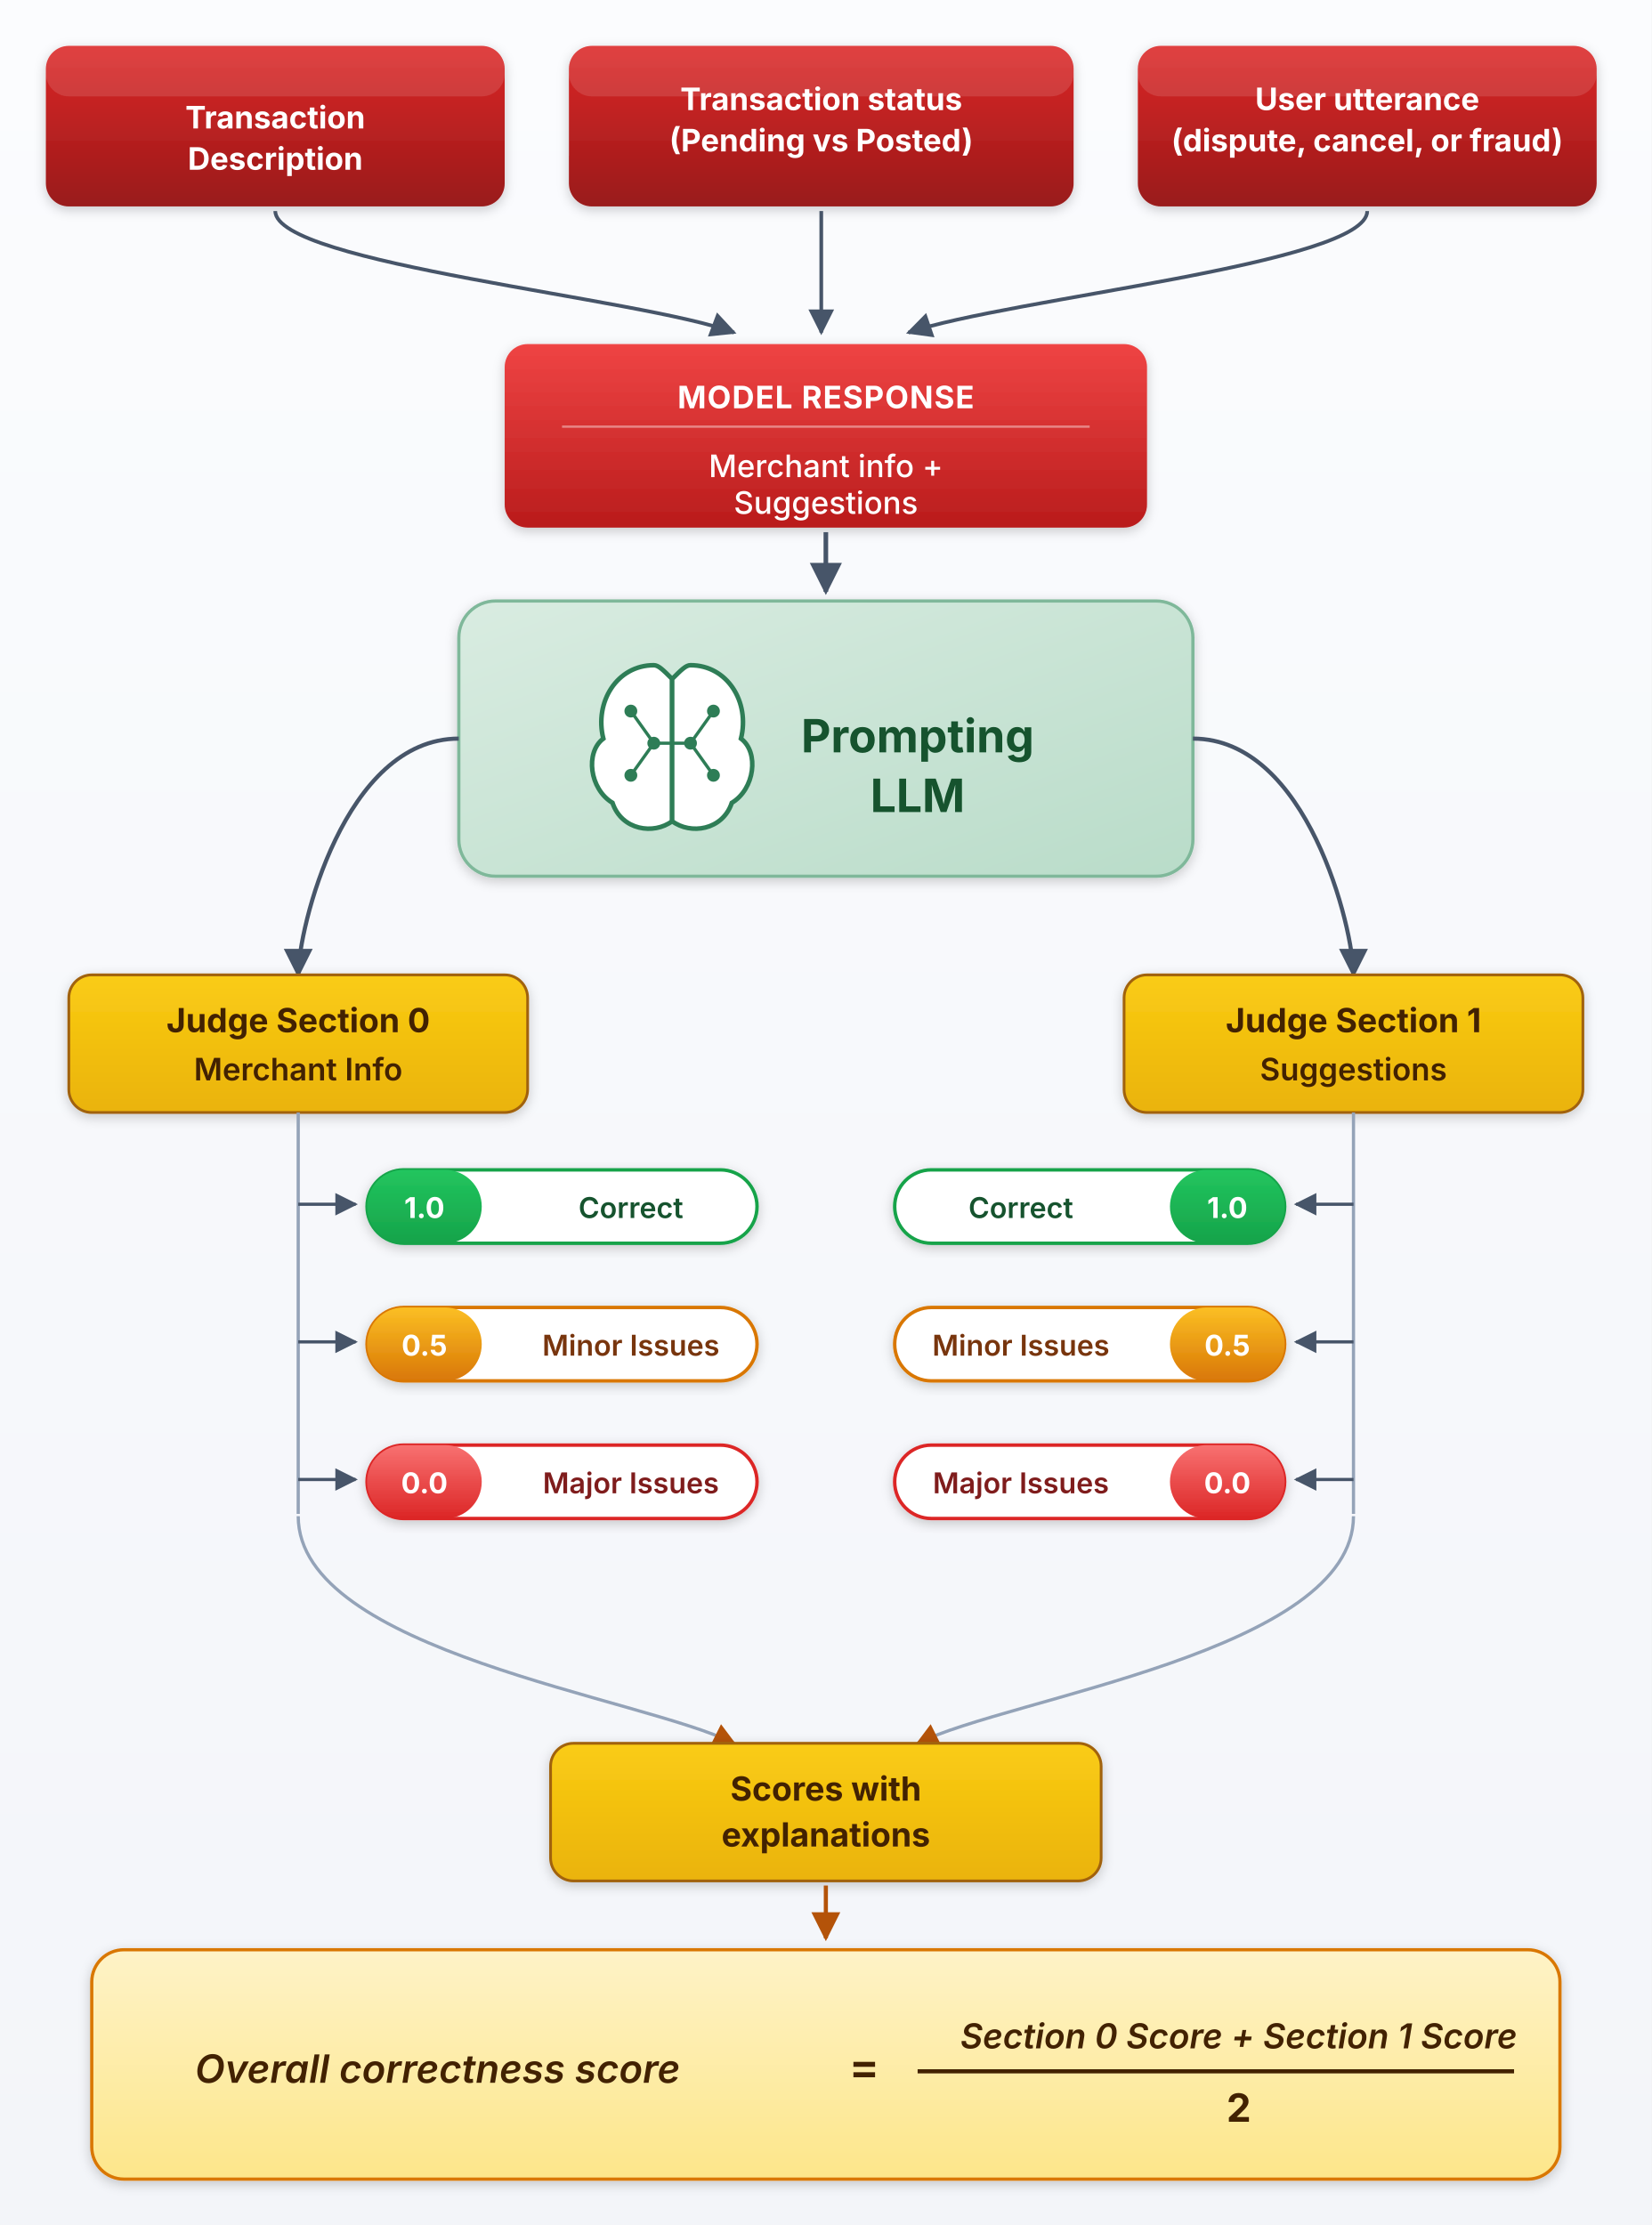
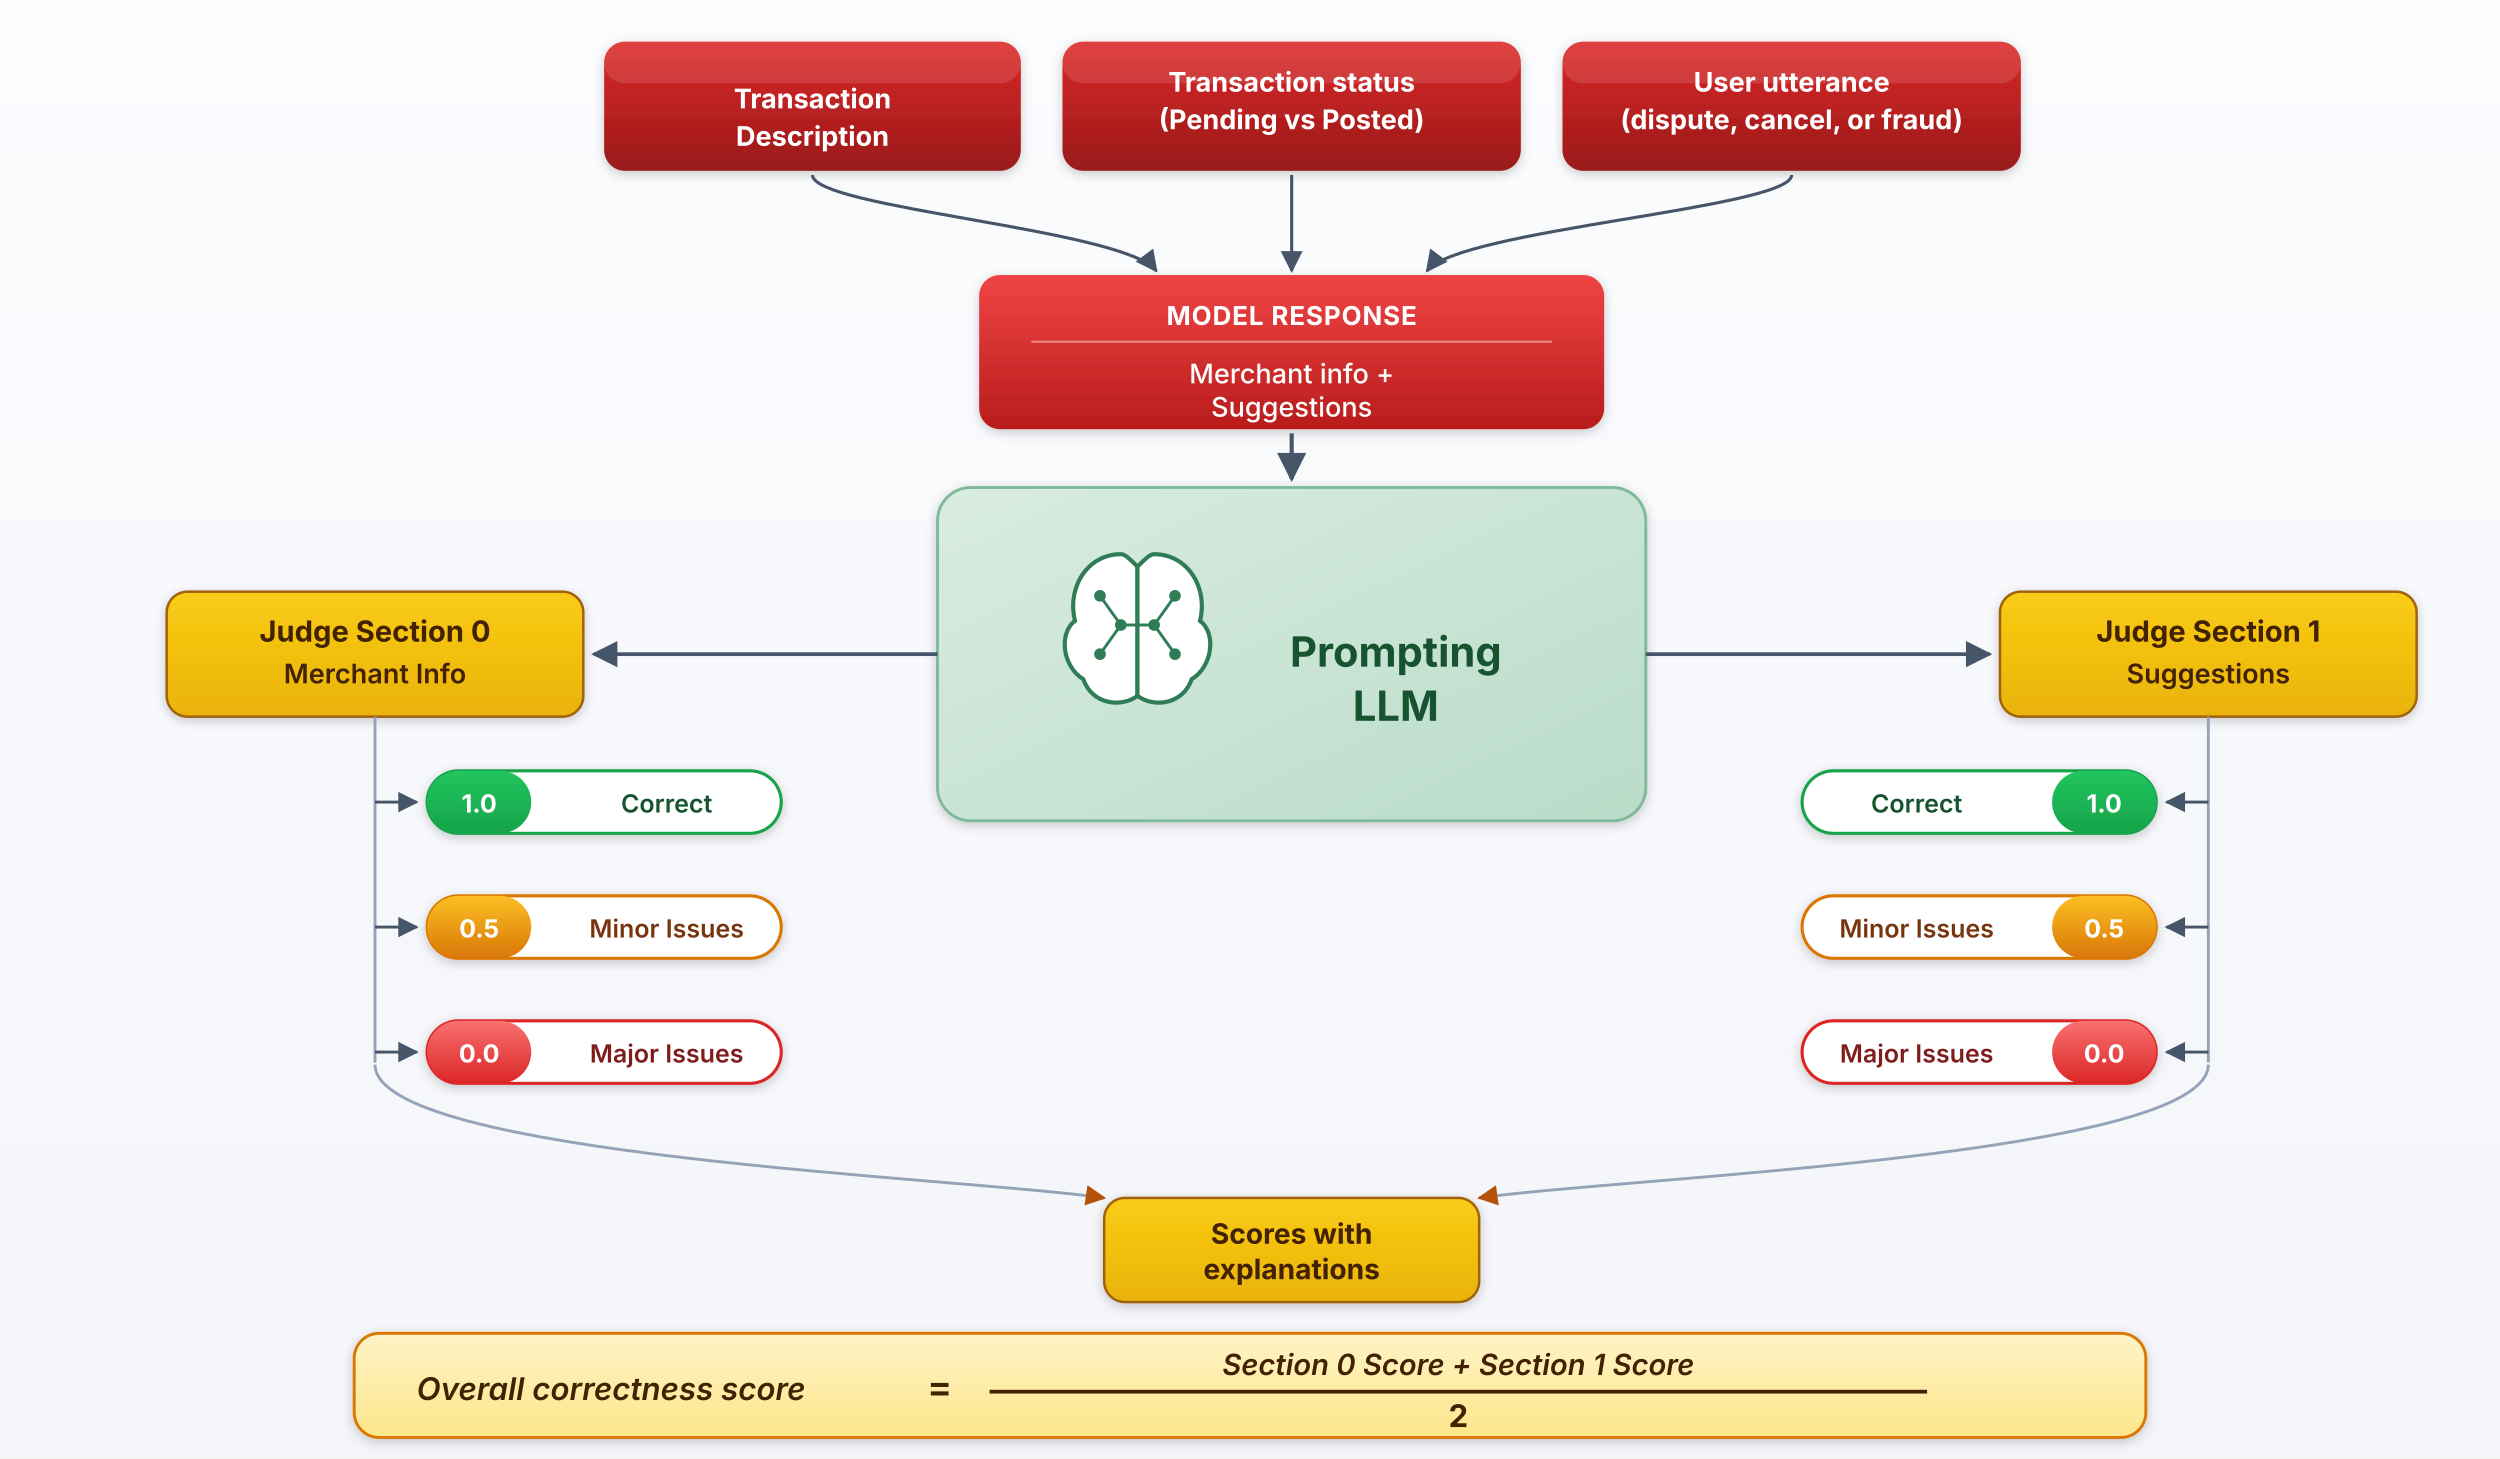
- <svg xmlns="http://www.w3.org/2000/svg" viewBox="0 0 720 970" font-family="Inter, 'Helvetica Neue', Arial, sans-serif">
+ <svg xmlns="http://www.w3.org/2000/svg" viewBox="0 0 1200 700" font-family="Inter, 'Helvetica Neue', Arial, sans-serif">
  <defs>
    <linearGradient id="bg" x1="0" y1="0" x2="0" y2="1">
      <stop offset="0%" stop-color="#fbfcfe" />
      <stop offset="100%" stop-color="#f3f5f9" />
    </linearGradient>
    <linearGradient id="redCard" x1="0" y1="0" x2="0" y2="1">
      <stop offset="0%" stop-color="#dc2626" />
      <stop offset="100%" stop-color="#991b1b" />
    </linearGradient>
    <linearGradient id="redCardSoft" x1="0" y1="0" x2="0" y2="1">
      <stop offset="0%" stop-color="#ef4444" />
      <stop offset="100%" stop-color="#b91c1c" />
    </linearGradient>
    <linearGradient id="llmGreen" x1="0" y1="0" x2="1" y2="1">
      <stop offset="0%" stop-color="#d9ece1" />
      <stop offset="100%" stop-color="#b9dcc9" />
    </linearGradient>
    <linearGradient id="amberCard" x1="0" y1="0" x2="0" y2="1">
      <stop offset="0%" stop-color="#facc15" />
      <stop offset="100%" stop-color="#eab308" />
    </linearGradient>
    <linearGradient id="amberSoft" x1="0" y1="0" x2="0" y2="1">
      <stop offset="0%" stop-color="#fef3c7" />
      <stop offset="100%" stop-color="#fde68a" />
    </linearGradient>
    <linearGradient id="scoreGreen" x1="0" y1="0" x2="0" y2="1">
      <stop offset="0%" stop-color="#22c55e" />
      <stop offset="100%" stop-color="#16a34a" />
    </linearGradient>
    <linearGradient id="scoreAmber" x1="0" y1="0" x2="0" y2="1">
      <stop offset="0%" stop-color="#fbbf24" />
      <stop offset="100%" stop-color="#d97706" />
    </linearGradient>
    <linearGradient id="scoreRed" x1="0" y1="0" x2="0" y2="1">
      <stop offset="0%" stop-color="#f87171" />
      <stop offset="100%" stop-color="#dc2626" />
    </linearGradient>
    <filter id="softShadow" x="-20%" y="-20%" width="140%" height="140%">
      <feGaussianBlur in="SourceAlpha" stdDeviation="2.5" />
      <feOffset dx="0" dy="1.5" result="off" />
      <feComponentTransfer>
        <feFuncA type="linear" slope="0.2" />
      </feComponentTransfer>
      <feMerge>
        <feMergeNode />
        <feMergeNode in="SourceGraphic" />
      </feMerge>
    </filter>
    <marker id="arrow" viewBox="0 0 10 10" refX="9" refY="5" markerWidth="7" markerHeight="7" orient="auto-start-reverse">
      <path d="M0,0 L10,5 L0,10 z" fill="#475569" />
    </marker>
    <marker id="arrowAmber" viewBox="0 0 10 10" refX="9" refY="5" markerWidth="7" markerHeight="7" orient="auto-start-reverse">
      <path d="M0,0 L10,5 L0,10 z" fill="#b45309" />
    </marker>
  </defs>
-   <rect width="720" height="970" fill="url(#bg)" />
-   <g font-size="12" font-weight="700">
+   <rect width="1200" height="700" fill="url(#bg)" />
+   <g font-weight="700">
    <g filter="url(#softShadow)">
-       <rect x="20" y="20" width="200" height="70" rx="10" fill="url(#redCard)" />
-       <rect x="20" y="20" width="200" height="22" rx="10" fill="rgba(255,255,255,0.12)" />
-       <text x="120" y="56" text-anchor="middle" fill="#ffffff" font-size="13.5">Transaction</text>
-       <text x="120" y="74" text-anchor="middle" fill="#ffffff" font-size="13.5">Description</text>
+       <rect x="290" y="20" width="200" height="62" rx="10" fill="url(#redCard)" />
+       <rect x="290" y="20" width="200" height="20" rx="10" fill="rgba(255,255,255,0.12)" />
+       <text x="390" y="52" text-anchor="middle" fill="#ffffff" font-size="13">Transaction</text>
+       <text x="390" y="70" text-anchor="middle" fill="#ffffff" font-size="13">Description</text>
    </g>
    <g filter="url(#softShadow)">
-       <rect x="248" y="20" width="220" height="70" rx="10" fill="url(#redCard)" />
-       <rect x="248" y="20" width="220" height="22" rx="10" fill="rgba(255,255,255,0.12)" />
-       <text x="358" y="48" text-anchor="middle" fill="#ffffff" font-size="13.5">Transaction status</text>
-       <text x="358" y="66" text-anchor="middle" fill="#ffffff" font-size="13.5">(Pending vs Posted)</text>
+       <rect x="510" y="20" width="220" height="62" rx="10" fill="url(#redCard)" />
+       <rect x="510" y="20" width="220" height="20" rx="10" fill="rgba(255,255,255,0.12)" />
+       <text x="620" y="44" text-anchor="middle" fill="#ffffff" font-size="13">Transaction status</text>
+       <text x="620" y="62" text-anchor="middle" fill="#ffffff" font-size="13">(Pending vs Posted)</text>
    </g>
    <g filter="url(#softShadow)">
-       <rect x="496" y="20" width="200" height="70" rx="10" fill="url(#redCard)" />
-       <rect x="496" y="20" width="200" height="22" rx="10" fill="rgba(255,255,255,0.12)" />
-       <text x="596" y="48" text-anchor="middle" fill="#ffffff" font-size="13.5">User utterance</text>
-       <text x="596" y="66" text-anchor="middle" fill="#ffffff" font-size="13.5">(dispute, cancel, or fraud)</text>
+       <rect x="750" y="20" width="220" height="62" rx="10" fill="url(#redCard)" />
+       <rect x="750" y="20" width="220" height="20" rx="10" fill="rgba(255,255,255,0.12)" />
+       <text x="860" y="44" text-anchor="middle" fill="#ffffff" font-size="13">User utterance</text>
+       <text x="860" y="62" text-anchor="middle" fill="#ffffff" font-size="13">(dispute, cancel, or fraud)</text>
    </g>
  </g>
-   <path d="M120 92 C120 115, 280 130, 320 145" stroke="#475569" stroke-width="1.6" fill="none" marker-end="url(#arrow)" />
-   <path d="M358 92 L358 145" stroke="#475569" stroke-width="1.6" fill="none" marker-end="url(#arrow)" />
-   <path d="M596 92 C596 115, 440 130, 396 145" stroke="#475569" stroke-width="1.6" fill="none" marker-end="url(#arrow)" />
+   <path d="M390 84 C390 100, 540 110, 555 130" stroke="#475569" stroke-width="1.5" fill="none" marker-end="url(#arrow)" />
+   <path d="M620 84 L620 130" stroke="#475569" stroke-width="1.5" fill="none" marker-end="url(#arrow)" />
+   <path d="M860 84 C860 100, 700 110, 685 130" stroke="#475569" stroke-width="1.5" fill="none" marker-end="url(#arrow)" />
  <g filter="url(#softShadow)">
-     <rect x="220" y="150" width="280" height="80" rx="10" fill="url(#redCardSoft)" />
-     <text x="360" y="178" text-anchor="middle" fill="#ffffff" font-size="13.5" font-weight="700" letter-spacing="0.4">MODEL RESPONSE</text>
-     <line x1="245" y1="186" x2="475" y2="186" stroke="rgba(255,255,255,0.4)" stroke-width="1" />
-     <text x="360" y="208" text-anchor="middle" fill="#ffffff" font-size="13.5" font-weight="500">Merchant info +</text>
-     <text x="360" y="224" text-anchor="middle" fill="#ffffff" font-size="13.5" font-weight="500">Suggestions</text>
+     <rect x="470" y="132" width="300" height="74" rx="10" fill="url(#redCardSoft)" />
+     <text x="620" y="156" text-anchor="middle" fill="#ffffff" font-size="12.5" font-weight="700" letter-spacing="0.4">MODEL RESPONSE</text>
+     <line x1="495" y1="164" x2="745" y2="164" stroke="rgba(255,255,255,0.4)" stroke-width="1" />
+     <text x="620" y="184" text-anchor="middle" fill="#ffffff" font-size="13" font-weight="500">Merchant info +</text>
+     <text x="620" y="200" text-anchor="middle" fill="#ffffff" font-size="13" font-weight="500">Suggestions</text>
  </g>
-   <path d="M360 232 L360 258" stroke="#475569" stroke-width="2" fill="none" marker-end="url(#arrow)" />
+   <path d="M620 208 L620 230" stroke="#475569" stroke-width="2" fill="none" marker-end="url(#arrow)" />
  <g filter="url(#softShadow)">
-     <rect x="200" y="262" width="320" height="120" rx="16" fill="url(#llmGreen)" stroke="#7fb89a" stroke-width="1.4" />
-     <g transform="translate(245, 282)">
+     <rect x="450" y="234" width="340" height="160" rx="16" fill="url(#llmGreen)" stroke="#7fb89a" stroke-width="1.4" />
+     <g transform="translate(498, 258)">
      <path d="M40 8 C24 8, 14 24, 18 40 C10 46, 12 62, 22 68 C26 80, 40 82, 48 76 L48 14 C44 10, 42 8, 40 8 Z" fill="#ffffff" stroke="#2f7d57" stroke-width="2" />
      <path d="M56 8 C72 8, 82 24, 78 40 C86 46, 84 62, 74 68 C70 80, 56 82, 48 76 L48 14 C52 10, 54 8, 56 8 Z" fill="#ffffff" stroke="#2f7d57" stroke-width="2" />
      <circle cx="30" cy="28" r="2.8" fill="#2f7d57" />
      <circle cx="40" cy="42" r="2.8" fill="#2f7d57" />
      <circle cx="30" cy="56" r="2.8" fill="#2f7d57" />
      <circle cx="66" cy="28" r="2.8" fill="#2f7d57" />
      <circle cx="56" cy="42" r="2.8" fill="#2f7d57" />
      <circle cx="66" cy="56" r="2.8" fill="#2f7d57" />
      <line x1="30" y1="28" x2="40" y2="42" stroke="#2f7d57" stroke-width="1.4" />
      <line x1="40" y1="42" x2="30" y2="56" stroke="#2f7d57" stroke-width="1.4" />
      <line x1="66" y1="28" x2="56" y2="42" stroke="#2f7d57" stroke-width="1.4" />
      <line x1="56" y1="42" x2="66" y2="56" stroke="#2f7d57" stroke-width="1.4" />
      <line x1="40" y1="42" x2="56" y2="42" stroke="#2f7d57" stroke-width="1.4" />
    </g>
-     <text x="400" y="328" text-anchor="middle" fill="#14532d" font-size="20" font-weight="700">Prompting</text>
-     <text x="400" y="354" text-anchor="middle" fill="#14532d" font-size="20" font-weight="700">LLM</text>
+     <text x="670" y="320" text-anchor="middle" fill="#14532d" font-size="20" font-weight="700">Prompting</text>
+     <text x="670" y="346" text-anchor="middle" fill="#14532d" font-size="20" font-weight="700">LLM</text>
  </g>
-   <path d="M200 322 C150 322, 130 405, 130 425" stroke="#475569" stroke-width="1.8" fill="none" marker-end="url(#arrow)" />
-   <path d="M520 322 C570 322, 590 405, 590 425" stroke="#475569" stroke-width="1.8" fill="none" marker-end="url(#arrow)" />
+   <path d="M450 314 L285 314" stroke="#475569" stroke-width="1.8" fill="none" marker-end="url(#arrow)" />
+   <path d="M790 314 L955 314" stroke="#475569" stroke-width="1.8" fill="none" marker-end="url(#arrow)" />
  <g filter="url(#softShadow)">
-     <rect x="30" y="425" width="200" height="60" rx="10" fill="url(#amberCard)" stroke="#a16207" stroke-width="1.2" />
-     <text x="130" y="450" text-anchor="middle" fill="#422006" font-size="14.5" font-weight="700">Judge Section 0</text>
-     <text x="130" y="471" text-anchor="middle" fill="#422006" font-size="13.5" font-weight="600">Merchant Info</text>
+     <rect x="80" y="284" width="200" height="60" rx="10" fill="url(#amberCard)" stroke="#a16207" stroke-width="1.2" />
+     <text x="180" y="308" text-anchor="middle" fill="#422006" font-size="14" font-weight="700">Judge Section 0</text>
+     <text x="180" y="328" text-anchor="middle" fill="#422006" font-size="13" font-weight="600">Merchant Info</text>
  </g>
  <g filter="url(#softShadow)">
-     <rect x="490" y="425" width="200" height="60" rx="10" fill="url(#amberCard)" stroke="#a16207" stroke-width="1.2" />
-     <text x="590" y="450" text-anchor="middle" fill="#422006" font-size="14.5" font-weight="700">Judge Section 1</text>
-     <text x="590" y="471" text-anchor="middle" fill="#422006" font-size="13.5" font-weight="600">Suggestions</text>
+     <rect x="960" y="284" width="200" height="60" rx="10" fill="url(#amberCard)" stroke="#a16207" stroke-width="1.2" />
+     <text x="1060" y="308" text-anchor="middle" fill="#422006" font-size="14" font-weight="700">Judge Section 1</text>
+     <text x="1060" y="328" text-anchor="middle" fill="#422006" font-size="13" font-weight="600">Suggestions</text>
  </g>
-   <path d="M130 485 L130 660" stroke="#94a3b8" stroke-width="1.4" fill="none" />
-   <path d="M590 485 L590 660" stroke="#94a3b8" stroke-width="1.4" fill="none" />
-   <g font-size="12.5" font-weight="600">
-     <path d="M130 525 L155 525" stroke="#475569" stroke-width="1.4" marker-end="url(#arrow)" />
+   <path d="M180 344 L180 510" stroke="#94a3b8" stroke-width="1.4" fill="none" />
+   <path d="M1060 344 L1060 510" stroke="#94a3b8" stroke-width="1.4" fill="none" />
+   <g font-size="12" font-weight="600">
+     <path d="M180 385 L200 385" stroke="#475569" stroke-width="1.4" marker-end="url(#arrow)" />
    <g filter="url(#softShadow)">
-       <rect x="160" y="510" width="170" height="32" rx="16" fill="#ffffff" stroke="#16a34a" stroke-width="1.5" />
-       <rect x="160" y="510" width="50" height="32" rx="16" fill="url(#scoreGreen)" />
-       <text x="185" y="531" text-anchor="middle" fill="#ffffff" font-weight="700">1.0</text>
-       <text x="275" y="531" text-anchor="middle" fill="#14532d">Correct</text>
+       <rect x="205" y="370" width="170" height="30" rx="15" fill="#ffffff" stroke="#16a34a" stroke-width="1.5" />
+       <rect x="205" y="370" width="50" height="30" rx="15" fill="url(#scoreGreen)" />
+       <text x="230" y="390" text-anchor="middle" fill="#ffffff" font-weight="700">1.0</text>
+       <text x="320" y="390" text-anchor="middle" fill="#14532d">Correct</text>
    </g>
-     <path d="M130 585 L155 585" stroke="#475569" stroke-width="1.4" marker-end="url(#arrow)" />
+     <path d="M180 445 L200 445" stroke="#475569" stroke-width="1.4" marker-end="url(#arrow)" />
    <g filter="url(#softShadow)">
-       <rect x="160" y="570" width="170" height="32" rx="16" fill="#ffffff" stroke="#d97706" stroke-width="1.5" />
-       <rect x="160" y="570" width="50" height="32" rx="16" fill="url(#scoreAmber)" />
-       <text x="185" y="591" text-anchor="middle" fill="#ffffff" font-weight="700">0.5</text>
-       <text x="275" y="591" text-anchor="middle" fill="#78350f">Minor Issues</text>
+       <rect x="205" y="430" width="170" height="30" rx="15" fill="#ffffff" stroke="#d97706" stroke-width="1.5" />
+       <rect x="205" y="430" width="50" height="30" rx="15" fill="url(#scoreAmber)" />
+       <text x="230" y="450" text-anchor="middle" fill="#ffffff" font-weight="700">0.5</text>
+       <text x="320" y="450" text-anchor="middle" fill="#78350f">Minor Issues</text>
    </g>
-     <path d="M130 645 L155 645" stroke="#475569" stroke-width="1.4" marker-end="url(#arrow)" />
+     <path d="M180 505 L200 505" stroke="#475569" stroke-width="1.4" marker-end="url(#arrow)" />
    <g filter="url(#softShadow)">
-       <rect x="160" y="630" width="170" height="32" rx="16" fill="#ffffff" stroke="#dc2626" stroke-width="1.5" />
-       <rect x="160" y="630" width="50" height="32" rx="16" fill="url(#scoreRed)" />
-       <text x="185" y="651" text-anchor="middle" fill="#ffffff" font-weight="700">0.0</text>
-       <text x="275" y="651" text-anchor="middle" fill="#7f1d1d">Major Issues</text>
+       <rect x="205" y="490" width="170" height="30" rx="15" fill="#ffffff" stroke="#dc2626" stroke-width="1.5" />
+       <rect x="205" y="490" width="50" height="30" rx="15" fill="url(#scoreRed)" />
+       <text x="230" y="510" text-anchor="middle" fill="#ffffff" font-weight="700">0.0</text>
+       <text x="320" y="510" text-anchor="middle" fill="#7f1d1d">Major Issues</text>
    </g>
  </g>
-   <g font-size="12.5" font-weight="600">
-     <path d="M590 525 L565 525" stroke="#475569" stroke-width="1.4" marker-end="url(#arrow)" />
+   <g font-size="12" font-weight="600">
+     <path d="M1060 385 L1040 385" stroke="#475569" stroke-width="1.4" marker-end="url(#arrow)" />
    <g filter="url(#softShadow)">
-       <rect x="390" y="510" width="170" height="32" rx="16" fill="#ffffff" stroke="#16a34a" stroke-width="1.5" />
-       <rect x="510" y="510" width="50" height="32" rx="16" fill="url(#scoreGreen)" />
-       <text x="535" y="531" text-anchor="middle" fill="#ffffff" font-weight="700">1.0</text>
-       <text x="445" y="531" text-anchor="middle" fill="#14532d">Correct</text>
+       <rect x="865" y="370" width="170" height="30" rx="15" fill="#ffffff" stroke="#16a34a" stroke-width="1.5" />
+       <rect x="985" y="370" width="50" height="30" rx="15" fill="url(#scoreGreen)" />
+       <text x="1010" y="390" text-anchor="middle" fill="#ffffff" font-weight="700">1.0</text>
+       <text x="920" y="390" text-anchor="middle" fill="#14532d">Correct</text>
    </g>
-     <path d="M590 585 L565 585" stroke="#475569" stroke-width="1.4" marker-end="url(#arrow)" />
+     <path d="M1060 445 L1040 445" stroke="#475569" stroke-width="1.4" marker-end="url(#arrow)" />
    <g filter="url(#softShadow)">
-       <rect x="390" y="570" width="170" height="32" rx="16" fill="#ffffff" stroke="#d97706" stroke-width="1.5" />
-       <rect x="510" y="570" width="50" height="32" rx="16" fill="url(#scoreAmber)" />
-       <text x="535" y="591" text-anchor="middle" fill="#ffffff" font-weight="700">0.5</text>
-       <text x="445" y="591" text-anchor="middle" fill="#78350f">Minor Issues</text>
+       <rect x="865" y="430" width="170" height="30" rx="15" fill="#ffffff" stroke="#d97706" stroke-width="1.5" />
+       <rect x="985" y="430" width="50" height="30" rx="15" fill="url(#scoreAmber)" />
+       <text x="1010" y="450" text-anchor="middle" fill="#ffffff" font-weight="700">0.5</text>
+       <text x="920" y="450" text-anchor="middle" fill="#78350f">Minor Issues</text>
    </g>
-     <path d="M590 645 L565 645" stroke="#475569" stroke-width="1.4" marker-end="url(#arrow)" />
+     <path d="M1060 505 L1040 505" stroke="#475569" stroke-width="1.4" marker-end="url(#arrow)" />
    <g filter="url(#softShadow)">
-       <rect x="390" y="630" width="170" height="32" rx="16" fill="#ffffff" stroke="#dc2626" stroke-width="1.5" />
-       <rect x="510" y="630" width="50" height="32" rx="16" fill="url(#scoreRed)" />
-       <text x="535" y="651" text-anchor="middle" fill="#ffffff" font-weight="700">0.0</text>
-       <text x="445" y="651" text-anchor="middle" fill="#7f1d1d">Major Issues</text>
+       <rect x="865" y="490" width="170" height="30" rx="15" fill="#ffffff" stroke="#dc2626" stroke-width="1.5" />
+       <rect x="985" y="490" width="50" height="30" rx="15" fill="url(#scoreRed)" />
+       <text x="1010" y="510" text-anchor="middle" fill="#ffffff" font-weight="700">0.0</text>
+       <text x="920" y="510" text-anchor="middle" fill="#7f1d1d">Major Issues</text>
    </g>
  </g>
-   <path d="M130 661 C130 720, 280 740, 320 760" stroke="#94a3b8" stroke-width="1.4" fill="none" marker-end="url(#arrowAmber)" />
-   <path d="M590 661 C590 720, 440 740, 400 760" stroke="#94a3b8" stroke-width="1.4" fill="none" marker-end="url(#arrowAmber)" />
+   <path d="M180 511 C180 555, 460 565, 530 575" stroke="#94a3b8" stroke-width="1.4" fill="none" marker-end="url(#arrowAmber)" />
+   <path d="M1060 511 C1060 555, 780 565, 710 575" stroke="#94a3b8" stroke-width="1.4" fill="none" marker-end="url(#arrowAmber)" />
  <g filter="url(#softShadow)">
-     <rect x="240" y="760" width="240" height="60" rx="10" fill="url(#amberCard)" stroke="#a16207" stroke-width="1.2" />
-     <text x="360" y="785" text-anchor="middle" fill="#422006" font-size="14.5" font-weight="700">Scores with</text>
-     <text x="360" y="805" text-anchor="middle" fill="#422006" font-size="14.5" font-weight="700">explanations</text>
+     <rect x="530" y="575" width="180" height="50" rx="10" fill="url(#amberCard)" stroke="#a16207" stroke-width="1.2" />
+     <text x="620" y="597" text-anchor="middle" fill="#422006" font-size="13.5" font-weight="700">Scores with</text>
+     <text x="620" y="614" text-anchor="middle" fill="#422006" font-size="13.5" font-weight="700">explanations</text>
  </g>
-   <path d="M360 822 L360 845" stroke="#b45309" stroke-width="1.8" fill="none" marker-end="url(#arrowAmber)" />
  <g filter="url(#softShadow)">
-     <rect x="40" y="850" width="640" height="100" rx="14" fill="url(#amberSoft)" stroke="#d97706" stroke-width="1.4" />
-     <text x="85" y="908" fill="#422006" font-size="17" font-style="italic" font-weight="600">Overall correctness score</text>
-     <text x="370" y="908" fill="#422006" font-size="20" font-weight="600">=</text>
-     <text x="540" y="893" text-anchor="middle" fill="#422006" font-size="15" font-style="italic" font-weight="600">
+     <rect x="170" y="640" width="860" height="50" rx="12" fill="url(#amberSoft)" stroke="#d97706" stroke-width="1.4" />
+     <text x="200" y="672" fill="#422006" font-size="15" font-style="italic" font-weight="600">Overall correctness score</text>
+     <text x="445" y="672" fill="#422006" font-size="18" font-weight="600">=</text>
+     <text x="700" y="660" text-anchor="middle" fill="#422006" font-size="14" font-style="italic" font-weight="600">
      Section 0 Score + Section 1 Score
    </text>
-     <line x1="400" y1="903" x2="660" y2="903" stroke="#422006" stroke-width="1.8" />
-     <text x="540" y="925" text-anchor="middle" fill="#422006" font-size="17" font-weight="700">2</text>
+     <line x1="475" y1="668" x2="925" y2="668" stroke="#422006" stroke-width="1.8" />
+     <text x="700" y="685" text-anchor="middle" fill="#422006" font-size="15" font-weight="700">2</text>
  </g>
</svg>
